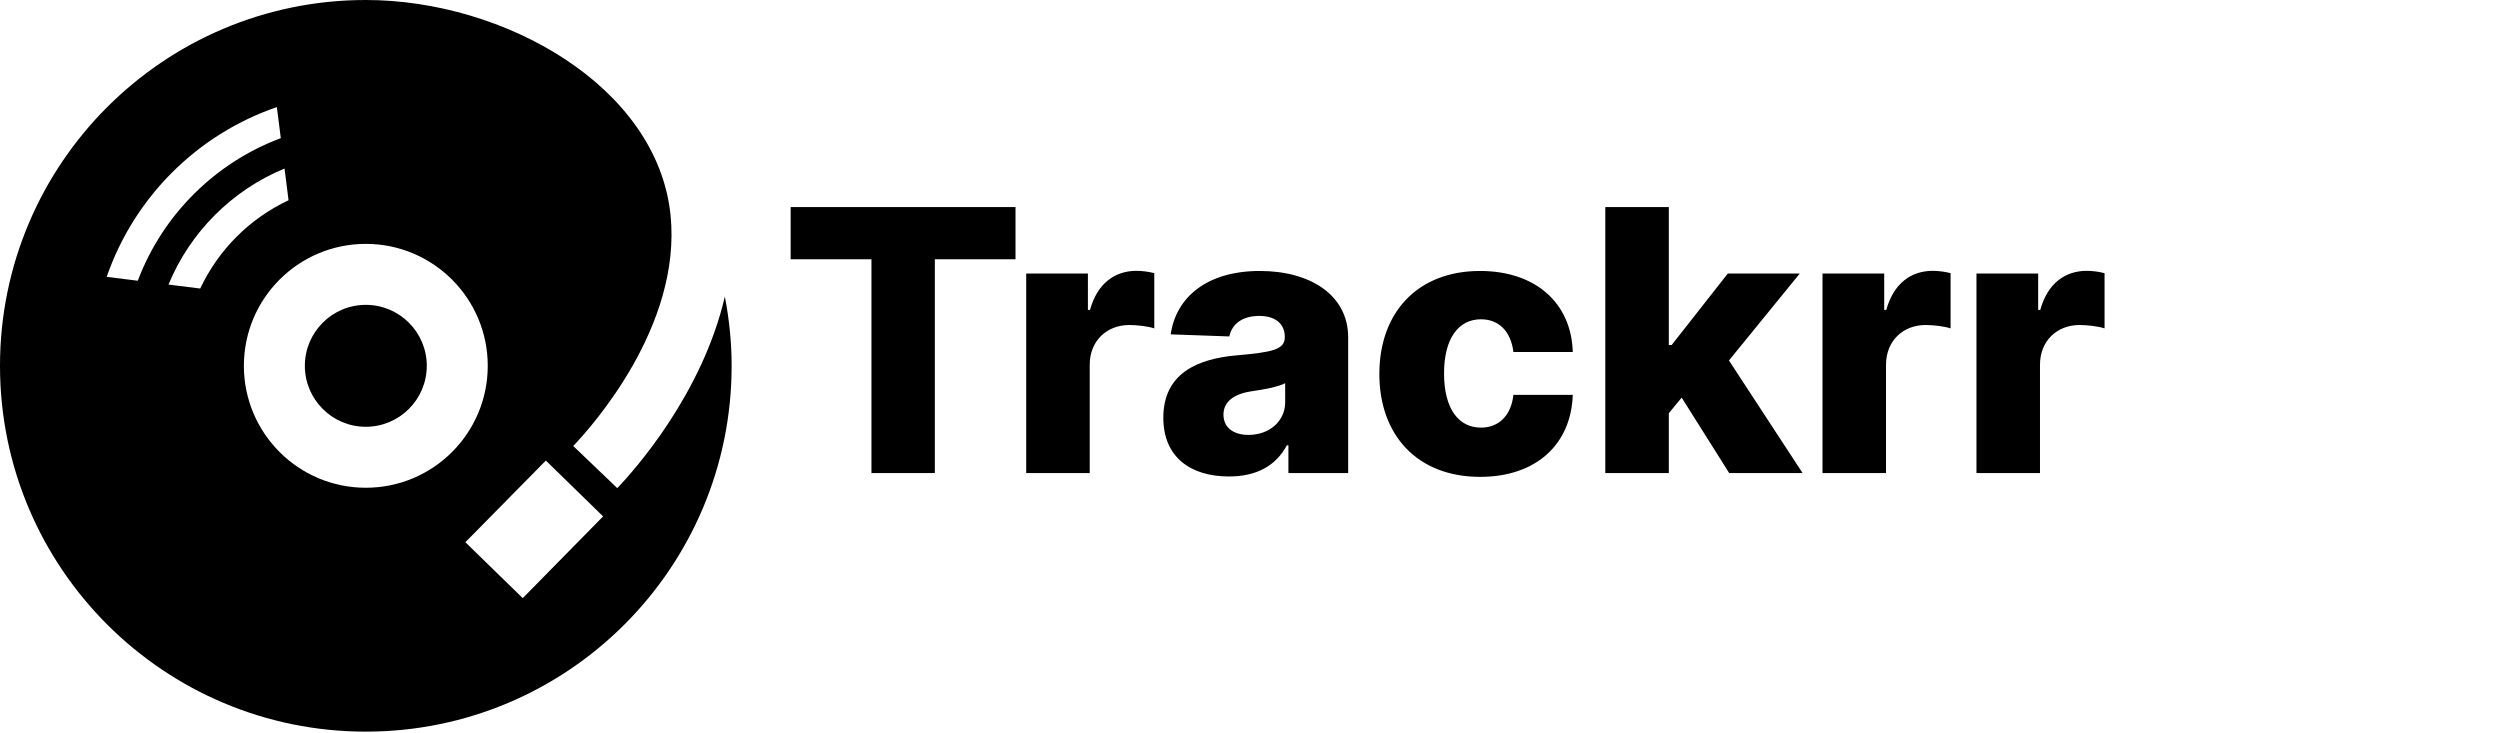
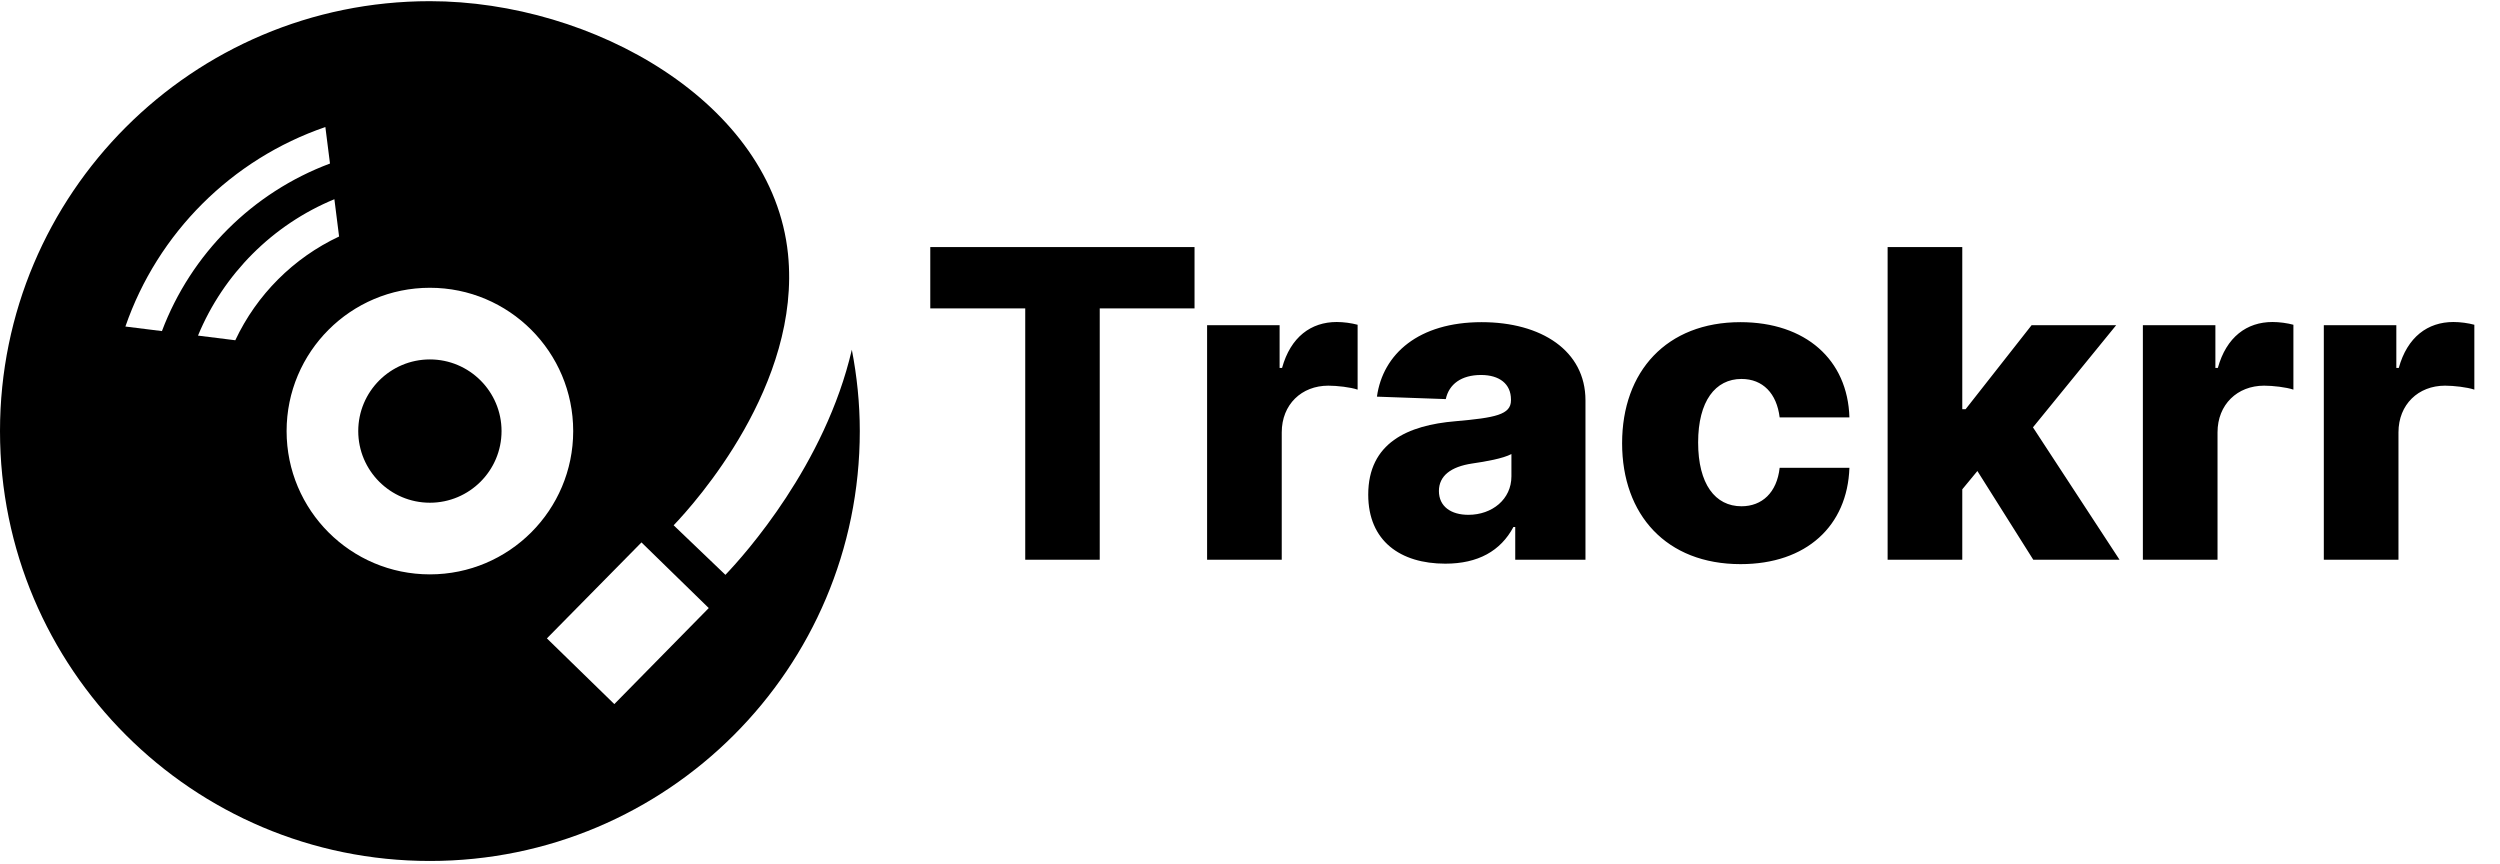
- <svg xmlns="http://www.w3.org/2000/svg" width="539" height="158" viewBox="0 0 539 158" fill="none">
-   <path d="M170.465 55.899H187.885V102H201.553V55.899H218.946V44.64H170.465V55.899ZM221.25 102H234.945V78.642C234.945 73.516 238.586 70.071 243.488 70.071C245.112 70.071 247.549 70.351 248.865 70.799V58.896C247.717 58.588 246.288 58.392 245.028 58.392C240.323 58.392 236.57 61.137 235.001 66.822H234.553V58.98H221.25V102ZM264.955 102.728C270.949 102.728 275.094 100.404 277.447 96.006H277.783V102H290.666V72.76C290.666 63.657 282.572 58.42 271.621 58.42C260.054 58.42 253.5 64.246 252.408 72.088L265.039 72.536C265.628 69.791 267.896 68.111 271.509 68.111C274.87 68.111 276.999 69.735 276.999 72.62V72.76C276.999 75.393 274.142 75.953 266.804 76.597C258.094 77.325 250.812 80.546 250.812 90.069C250.812 98.583 256.721 102.728 264.955 102.728ZM269.185 93.766C266.02 93.766 263.779 92.253 263.779 89.397C263.779 86.624 265.964 84.943 269.857 84.355C272.405 83.991 275.542 83.431 277.083 82.619V86.708C277.083 90.909 273.554 93.766 269.185 93.766ZM319.122 102.812C331.221 102.812 338.728 95.782 339.092 85.139H326.292C325.788 89.705 323.043 92.197 319.29 92.197C314.473 92.197 311.336 88.136 311.336 80.49C311.336 72.9 314.501 68.839 319.29 68.839C323.211 68.839 325.76 71.5 326.292 75.897H339.092C338.784 65.31 331.053 58.42 319.094 58.42C305.566 58.42 297.388 67.439 297.388 80.63C297.388 93.766 305.51 102.812 319.122 102.812ZM346.101 102H359.796V89.088L362.569 85.728L372.82 102H388.644L372.764 77.717L388.028 58.98H372.512L360.412 74.385H359.796V44.64H346.101V102ZM392.929 102H406.625V78.642C406.625 73.516 410.266 70.071 415.167 70.071C416.792 70.071 419.228 70.351 420.545 70.799V58.896C419.396 58.588 417.968 58.392 416.708 58.392C412.002 58.392 408.249 61.137 406.681 66.822H406.233V58.98H392.929V102ZM426.125 102H439.821V78.642C439.821 73.516 443.462 70.071 448.363 70.071C449.988 70.071 452.425 70.351 453.741 70.799V58.896C452.593 58.588 451.164 58.392 449.904 58.392C445.199 58.392 441.446 61.137 439.877 66.822H439.429V58.98H426.125V102Z" fill="black" />
-   <path d="M92.014 78.87C92.014 86.119 86.119 92.014 78.87 92.014C71.614 92.014 65.725 86.119 65.725 78.87C65.725 71.62 71.614 65.725 78.87 65.725C86.119 65.725 92.014 71.62 92.014 78.87ZM156.28 63.943C157.213 68.781 157.739 73.763 157.739 78.87C157.739 122.425 122.425 157.739 78.87 157.739C35.314 157.739 0 122.425 0 78.87C0 35.314 35.314 0 78.87 0C108.741 0 141.728 18.633 144.568 46.375C147.019 70.338 127.519 92.047 123.588 96.155L133.086 105.245C136.694 101.472 151.383 85.048 156.28 63.943ZM29.707 60.526C35.057 46.349 46.329 35.097 60.539 29.786L59.691 23.089C42.517 28.978 28.932 42.53 23.004 59.691L29.707 60.526ZM62.208 43.175L61.347 36.333C50.036 40.999 40.999 50.036 36.326 61.354L43.168 62.208C47.098 53.848 53.848 47.098 62.208 43.175ZM105.159 78.87C105.159 64.351 93.388 52.58 78.87 52.58C64.351 52.58 52.58 64.351 52.58 78.87C52.58 93.388 64.351 105.159 78.87 105.159C93.388 105.159 105.159 93.388 105.159 78.87ZM130.029 111.337L117.686 99.297L100.335 116.904L112.704 128.958L130.029 111.337Z" fill="black" />
+ <svg xmlns="http://www.w3.org/2000/svg" width="469" height="162" viewBox="0 0 469 162" fill="none">
+   <path d="M174.52 57.859H192.334V105H206.31V57.859H224.095V46.346H174.52V57.859ZM226.451 105H240.455V81.115C240.455 75.874 244.179 72.351 249.19 72.351C250.852 72.351 253.343 72.637 254.689 73.096V60.924C253.515 60.609 252.054 60.408 250.766 60.408C245.954 60.408 242.117 63.215 240.513 69.029H240.054V61.01H226.451V105ZM271.143 105.745C277.271 105.745 281.51 103.368 283.916 98.871H284.259V105H297.434V75.1C297.434 65.793 289.157 60.437 277.959 60.437C266.131 60.437 259.429 66.394 258.312 74.413L271.229 74.871C271.83 72.065 274.15 70.346 277.844 70.346C281.281 70.346 283.458 72.007 283.458 74.957V75.1C283.458 77.793 280.536 78.365 273.033 79.024C264.126 79.769 256.68 83.062 256.68 92.8C256.68 101.506 262.723 105.745 271.143 105.745ZM275.467 96.58C272.231 96.58 269.94 95.034 269.94 92.112C269.94 89.277 272.174 87.559 276.155 86.957C278.761 86.585 281.968 86.012 283.543 85.181V89.363C283.543 93.659 279.935 96.58 275.467 96.58ZM326.531 105.831C338.904 105.831 346.579 98.642 346.951 87.759H333.863C333.347 92.427 330.541 94.976 326.703 94.976C321.777 94.976 318.57 90.823 318.57 83.005C318.57 75.244 321.806 71.091 326.703 71.091C330.713 71.091 333.319 73.812 333.863 78.308H346.951C346.636 67.482 338.732 60.437 326.503 60.437C312.67 60.437 304.307 69.659 304.307 83.148C304.307 96.58 312.613 105.831 326.531 105.831ZM354.118 105H368.123V91.797L370.958 88.361L381.44 105H397.622L381.383 80.17L396.992 61.01H381.125L368.753 76.761H368.123V46.346H354.118V105ZM402.003 105H416.008V81.115C416.008 75.874 419.731 72.351 424.743 72.351C426.404 72.351 428.896 72.637 430.242 73.096V60.924C429.068 60.609 427.607 60.408 426.318 60.408C421.507 60.408 417.669 63.215 416.065 69.029H415.607V61.01H402.003V105ZM435.948 105H449.953V81.115C449.953 75.874 453.676 72.351 458.688 72.351C460.349 72.351 462.841 72.637 464.187 73.096V60.924C463.013 60.609 461.552 60.408 460.263 60.408C455.452 60.408 451.614 63.215 450.01 69.029H449.552V61.01H435.948V105Z" fill="black" />
+   <path d="M94.09 80.87C94.09 88.282 88.062 94.311 80.649 94.311C73.229 94.311 67.207 88.282 67.207 80.87C67.207 73.457 73.229 67.428 80.649 67.428C88.062 67.428 94.09 73.457 94.09 80.87ZM159.805 65.607C160.76 70.553 161.297 75.647 161.297 80.87C161.297 125.408 125.187 161.518 80.649 161.518C36.11 161.518 0 125.408 0 80.87C0 36.331 36.11 0.221 80.649 0.221C111.194 0.221 144.926 19.274 147.829 47.642C150.336 72.146 130.395 94.344 126.376 98.545L136.088 107.84C139.778 103.982 154.798 87.187 159.805 65.607ZM30.378 62.112C35.848 47.615 47.374 36.109 61.905 30.679L61.038 23.831C43.476 29.852 29.585 43.711 23.523 61.258L30.378 62.112ZM63.612 44.369L62.731 37.373C51.165 42.145 41.924 51.386 37.145 62.959L44.142 63.832C48.161 55.284 55.063 48.382 63.612 44.369ZM107.532 80.87C107.532 66.023 95.495 53.987 80.649 53.987C65.803 53.987 53.766 66.023 53.766 80.87C53.766 95.716 65.803 107.752 80.649 107.752C95.495 107.752 107.532 95.716 107.532 80.87ZM132.963 114.07L120.341 101.757L102.599 119.762L115.247 132.088L132.963 114.07Z" fill="black" />
</svg>
